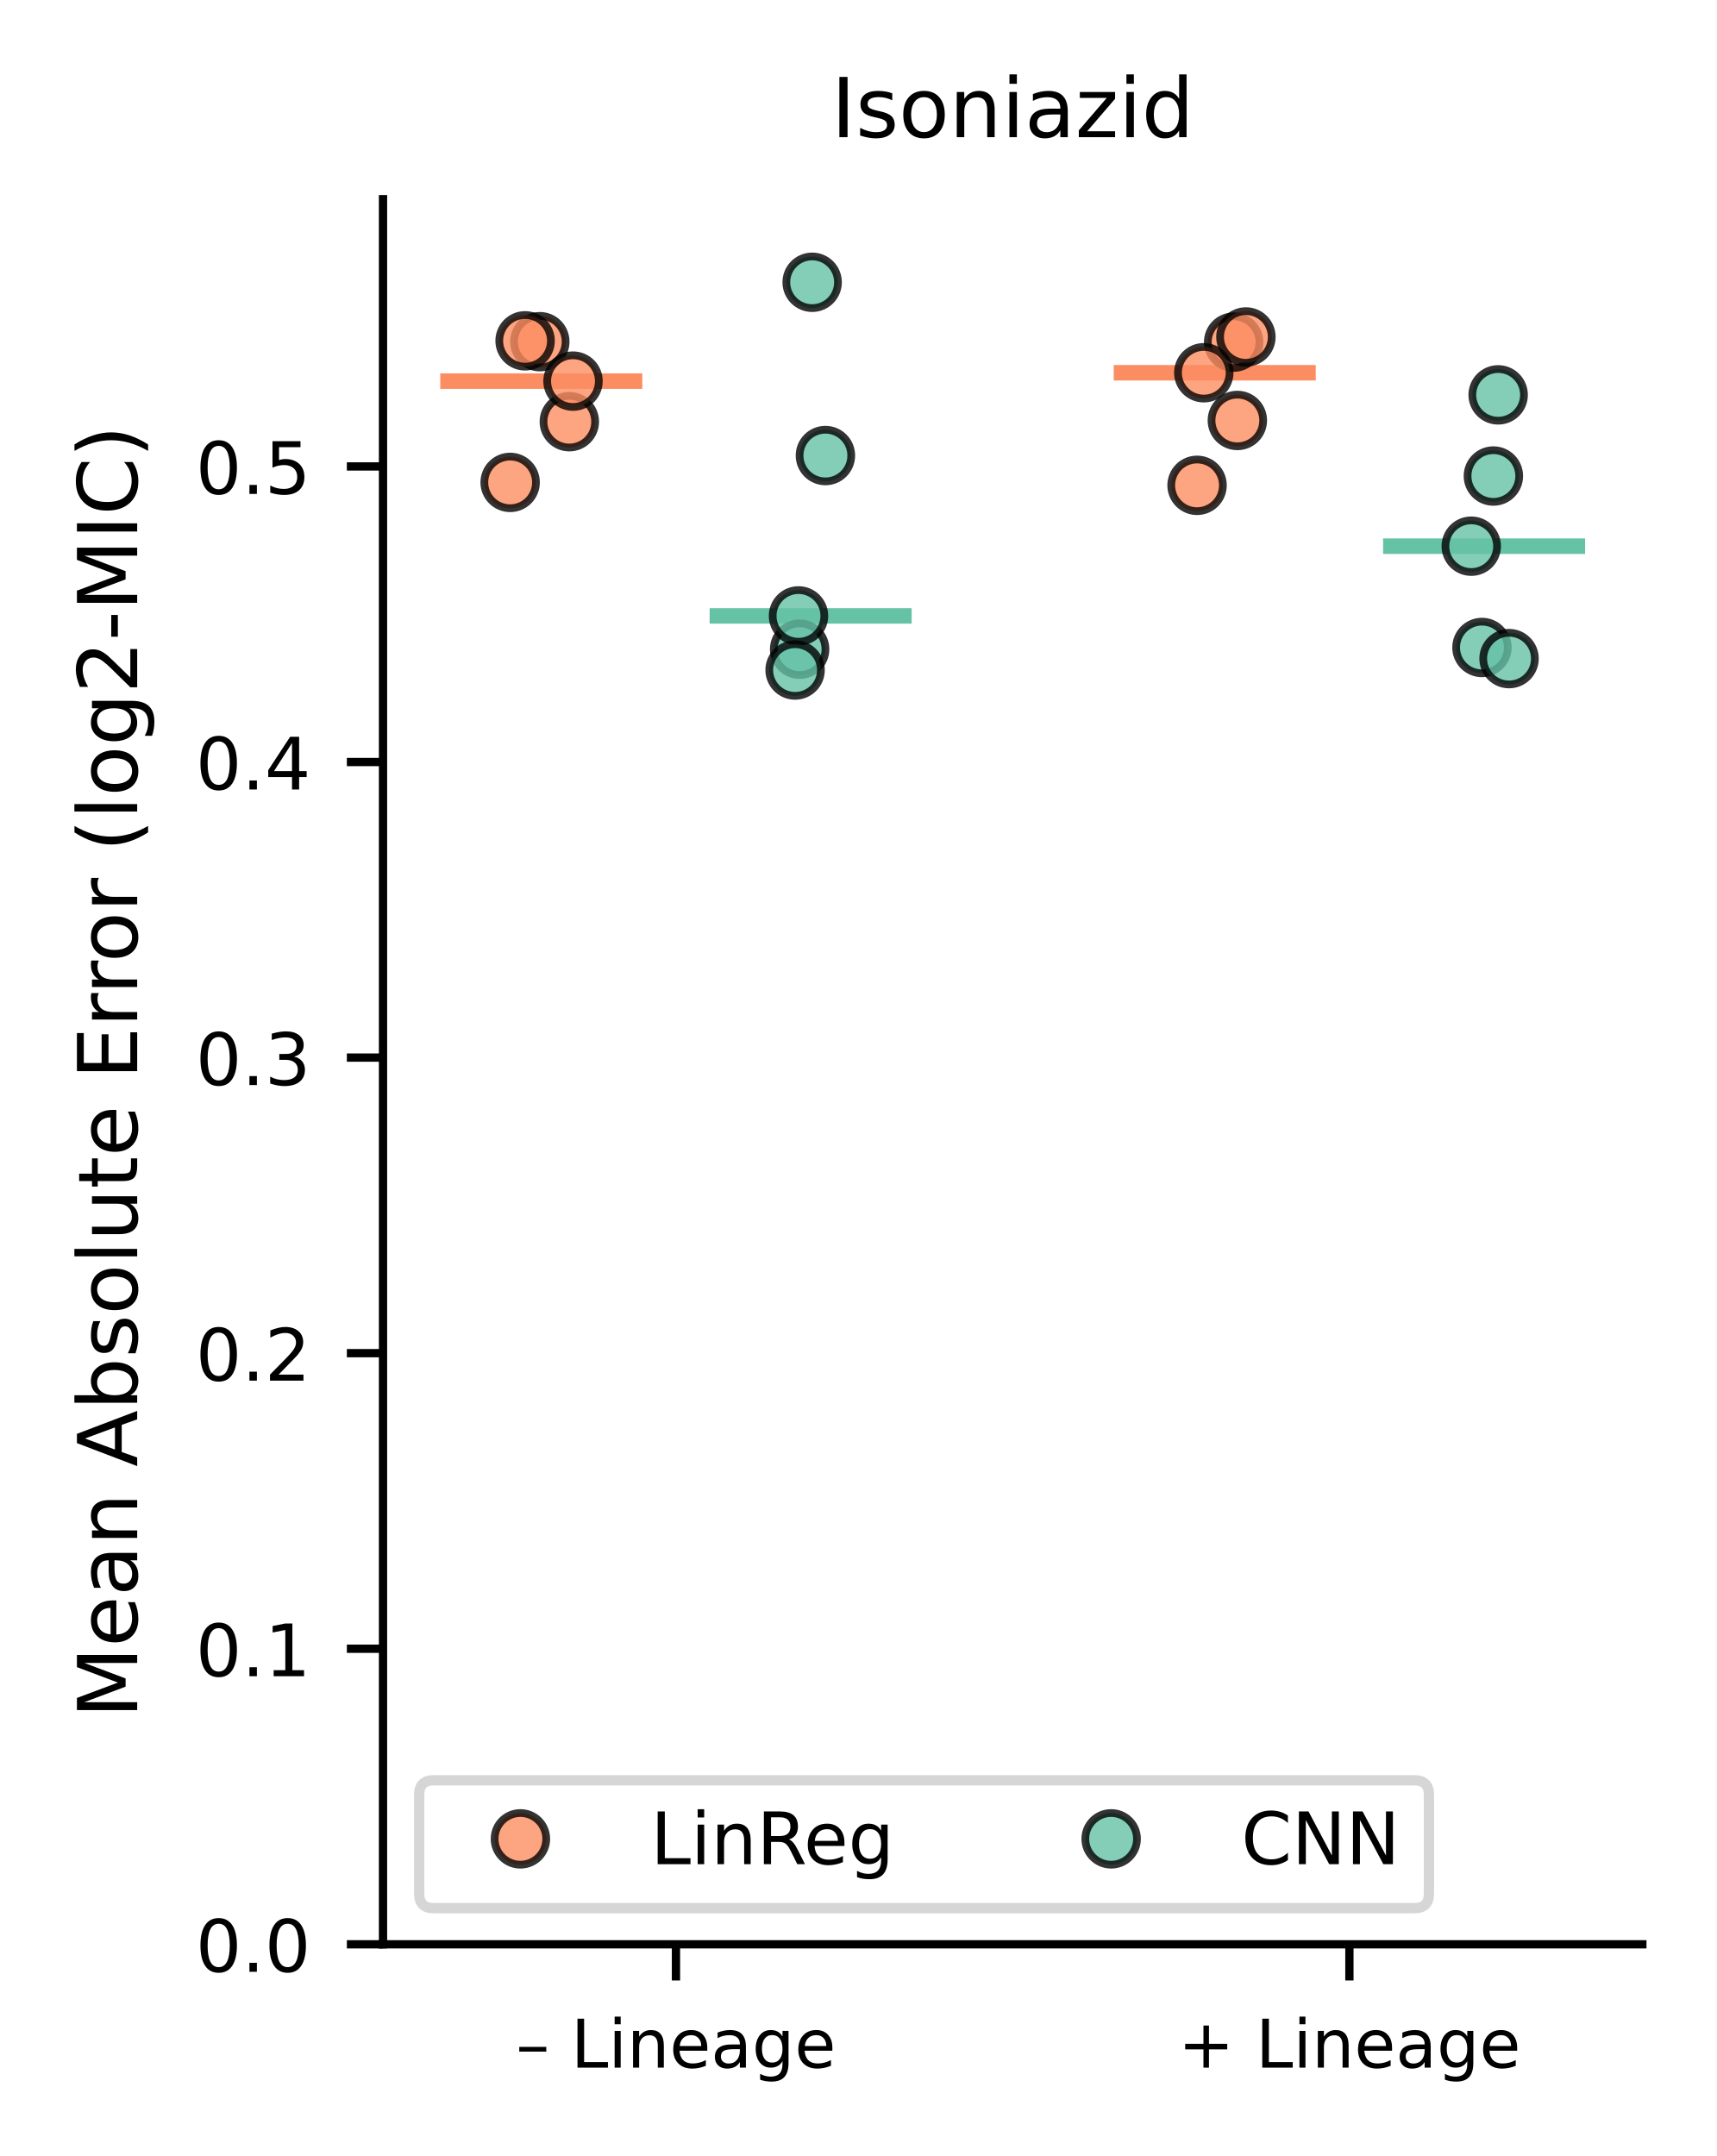
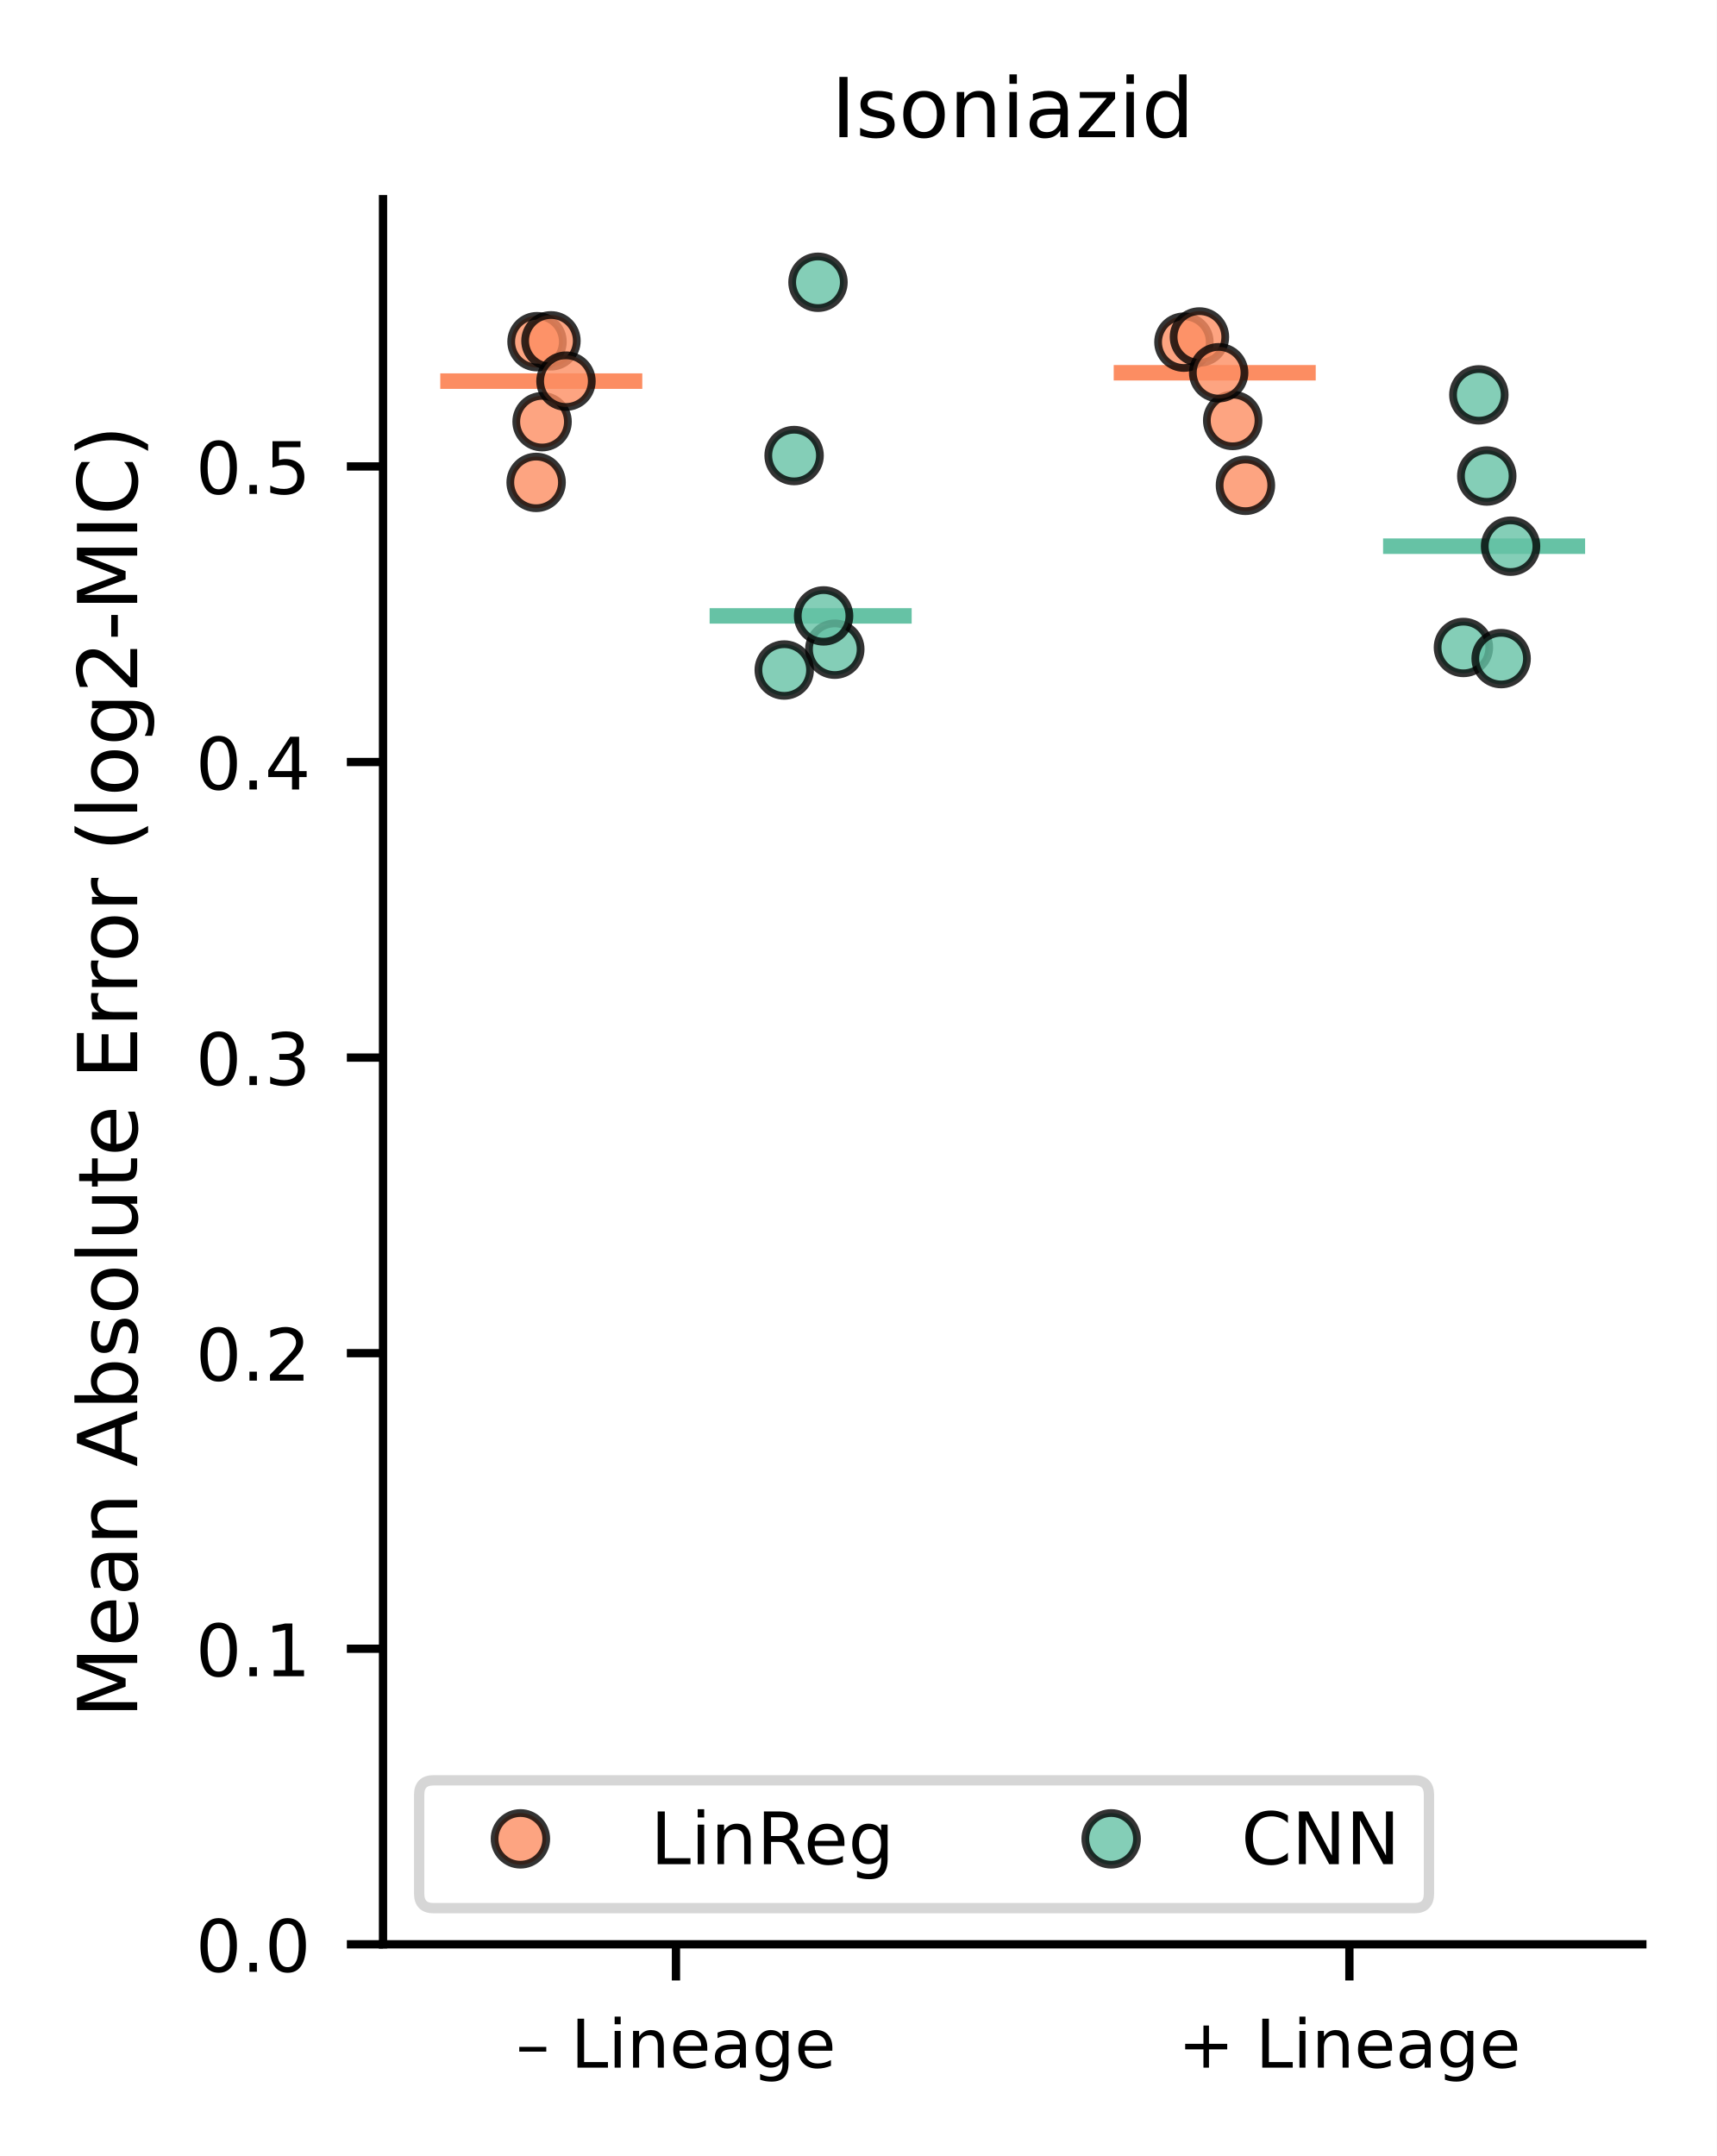
<svg xmlns="http://www.w3.org/2000/svg" xmlns:xlink="http://www.w3.org/1999/xlink" width="166.175pt" height="208.69pt" viewBox="0 0 166.175 208.69" version="1.1">
  <defs>
    <style type="text/css">*{stroke-linejoin: round; stroke-linecap: butt}</style>
  </defs>
  <g id="figure_1">
    <g id="patch_1">
      <path d="M 0 208.69  L 166.175 208.69  L 166.175 0  L 0 0  z " style="fill: #ffffff" />
    </g>
    <g id="axes_1">
      <g id="patch_2">
        <path d="M 37.075 188.199  L 158.975 188.199  L 158.975 19.279  L 37.075 19.279  z " style="fill: #ffffff" />
      </g>
      <g id="LineCollection_1">
-         <path d="M 42.616 36.892  L 62.172 36.892  " clip-path="url(#pb944884357)" style="fill: none; stroke: #fc8d62; stroke-width: 1.5" />
+         <path d="M 42.616 36.892  L 62.172 36.892  " clip-path="url(#p551c1da8f1)" style="fill: none; stroke: #fc8d62; stroke-width: 1.5" />
      </g>
      <g id="LineCollection_2">
-         <path d="M 68.69 59.617  L 88.247 59.617  " clip-path="url(#pb944884357)" style="fill: none; stroke: #66c2a5; stroke-width: 1.5" />
+         <path d="M 68.69 59.617  L 88.247 59.617  " clip-path="url(#p551c1da8f1)" style="fill: none; stroke: #66c2a5; stroke-width: 1.5" />
      </g>
      <g id="LineCollection_3">
-         <path d="M 107.803 36.08  L 127.359 36.08  " clip-path="url(#pb944884357)" style="fill: none; stroke: #fc8d62; stroke-width: 1.5" />
+         <path d="M 107.803 36.08  L 127.359 36.08  " clip-path="url(#p551c1da8f1)" style="fill: none; stroke: #fc8d62; stroke-width: 1.5" />
      </g>
      <g id="LineCollection_4">
-         <path d="M 133.878 52.868  L 153.434 52.868  " clip-path="url(#pb944884357)" style="fill: none; stroke: #66c2a5; stroke-width: 1.5" />
+         <path d="M 133.878 52.868  L 153.434 52.868  " clip-path="url(#p551c1da8f1)" style="fill: none; stroke: #66c2a5; stroke-width: 1.5" />
      </g>
      <g id="PathCollection_1">
        <defs>
-           <path id="C0_0_de60aa4900" d="M 0 2.5  C 0.663 2.5 1.299 2.237 1.768 1.768  C 2.237 1.299 2.5 0.663 2.5 -0  C 2.5 -0.663 2.237 -1.299 1.768 -1.768  C 1.299 -2.237 0.663 -2.5 0 -2.5  C -0.663 -2.5 -1.299 -2.237 -1.768 -1.768  C -2.237 -1.299 -2.5 -0.663 -2.5 0  C -2.5 0.663 -2.237 1.299 -1.768 1.768  C -1.299 2.237 -0.663 2.5 0 2.5  z " />
+           <path id="C0_0_e439a854a3" d="M 0 2.5  C 0.663 2.5 1.299 2.237 1.768 1.768  C 2.237 1.299 2.5 0.663 2.5 -0  C 2.5 -0.663 2.237 -1.299 1.768 -1.768  C 1.299 -2.237 0.663 -2.5 0 -2.5  C -0.663 -2.5 -1.299 -2.237 -1.768 -1.768  C -2.237 -1.299 -2.5 -0.663 -2.5 0  C -2.5 0.663 -2.237 1.299 -1.768 1.768  C -1.299 2.237 -0.663 2.5 0 2.5  z " />
        </defs>
-         <g clip-path="url(#pb944884357)">
-           <use xlink:href="#C0_0_de60aa4900" x="49.381" y="46.694" style="fill: #fc8d62; fill-opacity: 0.8; stroke: #000000; stroke-opacity: 0.8; stroke-width: 0.75" />
-         </g>
-         <g clip-path="url(#pb944884357)">
-           <use xlink:href="#C0_0_de60aa4900" x="55.109" y="40.817" style="fill: #fc8d62; fill-opacity: 0.8; stroke: #000000; stroke-opacity: 0.8; stroke-width: 0.75" />
-         </g>
-         <g clip-path="url(#pb944884357)">
-           <use xlink:href="#C0_0_de60aa4900" x="52.251" y="33.073" style="fill: #fc8d62; fill-opacity: 0.8; stroke: #000000; stroke-opacity: 0.8; stroke-width: 0.75" />
-         </g>
-         <g clip-path="url(#pb944884357)">
-           <use xlink:href="#C0_0_de60aa4900" x="50.828" y="32.991" style="fill: #fc8d62; fill-opacity: 0.8; stroke: #000000; stroke-opacity: 0.8; stroke-width: 0.75" />
-         </g>
-         <g clip-path="url(#pb944884357)">
-           <use xlink:href="#C0_0_de60aa4900" x="55.466" y="36.892" style="fill: #fc8d62; fill-opacity: 0.8; stroke: #000000; stroke-opacity: 0.8; stroke-width: 0.75" />
+         <g clip-path="url(#p551c1da8f1)">
+           <use xlink:href="#C0_0_e439a854a3" x="51.895" y="46.694" style="fill: #fc8d62; fill-opacity: 0.8; stroke: #000000; stroke-opacity: 0.8; stroke-width: 0.75" />
+         </g>
+         <g clip-path="url(#p551c1da8f1)">
+           <use xlink:href="#C0_0_e439a854a3" x="52.472" y="40.817" style="fill: #fc8d62; fill-opacity: 0.8; stroke: #000000; stroke-opacity: 0.8; stroke-width: 0.75" />
+         </g>
+         <g clip-path="url(#p551c1da8f1)">
+           <use xlink:href="#C0_0_e439a854a3" x="51.982" y="33.073" style="fill: #fc8d62; fill-opacity: 0.8; stroke: #000000; stroke-opacity: 0.8; stroke-width: 0.75" />
+         </g>
+         <g clip-path="url(#p551c1da8f1)">
+           <use xlink:href="#C0_0_e439a854a3" x="53.331" y="32.991" style="fill: #fc8d62; fill-opacity: 0.8; stroke: #000000; stroke-opacity: 0.8; stroke-width: 0.75" />
+         </g>
+         <g clip-path="url(#p551c1da8f1)">
+           <use xlink:href="#C0_0_e439a854a3" x="54.785" y="36.892" style="fill: #fc8d62; fill-opacity: 0.8; stroke: #000000; stroke-opacity: 0.8; stroke-width: 0.75" />
        </g>
      </g>
      <g id="PathCollection_2">
        <defs>
-           <path id="C1_0_8bc05cf53f" d="M 0 2.5  C 0.663 2.5 1.299 2.237 1.768 1.768  C 2.237 1.299 2.5 0.663 2.5 -0  C 2.5 -0.663 2.237 -1.299 1.768 -1.768  C 1.299 -2.237 0.663 -2.5 0 -2.5  C -0.663 -2.5 -1.299 -2.237 -1.768 -1.768  C -2.237 -1.299 -2.5 -0.663 -2.5 0  C -2.5 0.663 -2.237 1.299 -1.768 1.768  C -1.299 2.237 -0.663 2.5 0 2.5  z " />
+           <path id="C1_0_87716792f3" d="M 0 2.5  C 0.663 2.5 1.299 2.237 1.768 1.768  C 2.237 1.299 2.5 0.663 2.5 -0  C 2.5 -0.663 2.237 -1.299 1.768 -1.768  C 1.299 -2.237 0.663 -2.5 0 -2.5  C -0.663 -2.5 -1.299 -2.237 -1.768 -1.768  C -2.237 -1.299 -2.5 -0.663 -2.5 0  C -2.5 0.663 -2.237 1.299 -1.768 1.768  C -1.299 2.237 -0.663 2.5 0 2.5  z " />
        </defs>
-         <g clip-path="url(#pb944884357)">
-           <use xlink:href="#C1_0_8bc05cf53f" x="77.402" y="62.841" style="fill: #66c2a5; fill-opacity: 0.8; stroke: #000000; stroke-opacity: 0.8; stroke-width: 0.75" />
-         </g>
-         <g clip-path="url(#pb944884357)">
-           <use xlink:href="#C1_0_8bc05cf53f" x="77.292" y="59.617" style="fill: #66c2a5; fill-opacity: 0.8; stroke: #000000; stroke-opacity: 0.8; stroke-width: 0.75" />
-         </g>
-         <g clip-path="url(#pb944884357)">
-           <use xlink:href="#C1_0_8bc05cf53f" x="79.898" y="44.095" style="fill: #66c2a5; fill-opacity: 0.8; stroke: #000000; stroke-opacity: 0.8; stroke-width: 0.75" />
-         </g>
-         <g clip-path="url(#pb944884357)">
-           <use xlink:href="#C1_0_8bc05cf53f" x="76.963" y="64.855" style="fill: #66c2a5; fill-opacity: 0.8; stroke: #000000; stroke-opacity: 0.8; stroke-width: 0.75" />
-         </g>
-         <g clip-path="url(#pb944884357)">
-           <use xlink:href="#C1_0_8bc05cf53f" x="78.615" y="27.323" style="fill: #66c2a5; fill-opacity: 0.8; stroke: #000000; stroke-opacity: 0.8; stroke-width: 0.75" />
+         <g clip-path="url(#p551c1da8f1)">
+           <use xlink:href="#C1_0_87716792f3" x="80.807" y="62.841" style="fill: #66c2a5; fill-opacity: 0.8; stroke: #000000; stroke-opacity: 0.8; stroke-width: 0.75" />
+         </g>
+         <g clip-path="url(#p551c1da8f1)">
+           <use xlink:href="#C1_0_87716792f3" x="79.721" y="59.617" style="fill: #66c2a5; fill-opacity: 0.8; stroke: #000000; stroke-opacity: 0.8; stroke-width: 0.75" />
+         </g>
+         <g clip-path="url(#p551c1da8f1)">
+           <use xlink:href="#C1_0_87716792f3" x="76.867" y="44.095" style="fill: #66c2a5; fill-opacity: 0.8; stroke: #000000; stroke-opacity: 0.8; stroke-width: 0.75" />
+         </g>
+         <g clip-path="url(#p551c1da8f1)">
+           <use xlink:href="#C1_0_87716792f3" x="75.911" y="64.855" style="fill: #66c2a5; fill-opacity: 0.8; stroke: #000000; stroke-opacity: 0.8; stroke-width: 0.75" />
+         </g>
+         <g clip-path="url(#p551c1da8f1)">
+           <use xlink:href="#C1_0_87716792f3" x="79.179" y="27.323" style="fill: #66c2a5; fill-opacity: 0.8; stroke: #000000; stroke-opacity: 0.8; stroke-width: 0.75" />
        </g>
      </g>
      <g id="PathCollection_3">
        <defs>
-           <path id="C2_0_a0c09b7c71" d="M 0 2.5  C 0.663 2.5 1.299 2.237 1.768 1.768  C 2.237 1.299 2.5 0.663 2.5 -0  C 2.5 -0.663 2.237 -1.299 1.768 -1.768  C 1.299 -2.237 0.663 -2.5 0 -2.5  C -0.663 -2.5 -1.299 -2.237 -1.768 -1.768  C -2.237 -1.299 -2.5 -0.663 -2.5 0  C -2.5 0.663 -2.237 1.299 -1.768 1.768  C -1.299 2.237 -0.663 2.5 0 2.5  z " />
+           <path id="C2_0_23faf24c37" d="M 0 2.5  C 0.663 2.5 1.299 2.237 1.768 1.768  C 2.237 1.299 2.5 0.663 2.5 -0  C 2.5 -0.663 2.237 -1.299 1.768 -1.768  C 1.299 -2.237 0.663 -2.5 0 -2.5  C -0.663 -2.5 -1.299 -2.237 -1.768 -1.768  C -2.237 -1.299 -2.5 -0.663 -2.5 0  C -2.5 0.663 -2.237 1.299 -1.768 1.768  C -1.299 2.237 -0.663 2.5 0 2.5  z " />
        </defs>
-         <g clip-path="url(#pb944884357)">
-           <use xlink:href="#C2_0_a0c09b7c71" x="115.872" y="46.978" style="fill: #fc8d62; fill-opacity: 0.8; stroke: #000000; stroke-opacity: 0.8; stroke-width: 0.75" />
-         </g>
-         <g clip-path="url(#pb944884357)">
-           <use xlink:href="#C2_0_a0c09b7c71" x="119.772" y="40.699" style="fill: #fc8d62; fill-opacity: 0.8; stroke: #000000; stroke-opacity: 0.8; stroke-width: 0.75" />
-         </g>
-         <g clip-path="url(#pb944884357)">
-           <use xlink:href="#C2_0_a0c09b7c71" x="119.413" y="33.118" style="fill: #fc8d62; fill-opacity: 0.8; stroke: #000000; stroke-opacity: 0.8; stroke-width: 0.75" />
-         </g>
-         <g clip-path="url(#pb944884357)">
-           <use xlink:href="#C2_0_a0c09b7c71" x="120.601" y="32.617" style="fill: #fc8d62; fill-opacity: 0.8; stroke: #000000; stroke-opacity: 0.8; stroke-width: 0.75" />
-         </g>
-         <g clip-path="url(#pb944884357)">
-           <use xlink:href="#C2_0_a0c09b7c71" x="116.524" y="36.08" style="fill: #fc8d62; fill-opacity: 0.8; stroke: #000000; stroke-opacity: 0.8; stroke-width: 0.75" />
+         <g clip-path="url(#p551c1da8f1)">
+           <use xlink:href="#C2_0_23faf24c37" x="120.554" y="46.978" style="fill: #fc8d62; fill-opacity: 0.8; stroke: #000000; stroke-opacity: 0.8; stroke-width: 0.75" />
+         </g>
+         <g clip-path="url(#p551c1da8f1)">
+           <use xlink:href="#C2_0_23faf24c37" x="119.32" y="40.699" style="fill: #fc8d62; fill-opacity: 0.8; stroke: #000000; stroke-opacity: 0.8; stroke-width: 0.75" />
+         </g>
+         <g clip-path="url(#p551c1da8f1)">
+           <use xlink:href="#C2_0_23faf24c37" x="114.6" y="33.118" style="fill: #fc8d62; fill-opacity: 0.8; stroke: #000000; stroke-opacity: 0.8; stroke-width: 0.75" />
+         </g>
+         <g clip-path="url(#p551c1da8f1)">
+           <use xlink:href="#C2_0_23faf24c37" x="116.102" y="32.617" style="fill: #fc8d62; fill-opacity: 0.8; stroke: #000000; stroke-opacity: 0.8; stroke-width: 0.75" />
+         </g>
+         <g clip-path="url(#p551c1da8f1)">
+           <use xlink:href="#C2_0_23faf24c37" x="117.963" y="36.08" style="fill: #fc8d62; fill-opacity: 0.8; stroke: #000000; stroke-opacity: 0.8; stroke-width: 0.75" />
        </g>
      </g>
      <g id="PathCollection_4">
        <defs>
-           <path id="C3_0_b589132edd" d="M 0 2.5  C 0.663 2.5 1.299 2.237 1.768 1.768  C 2.237 1.299 2.5 0.663 2.5 -0  C 2.5 -0.663 2.237 -1.299 1.768 -1.768  C 1.299 -2.237 0.663 -2.5 0 -2.5  C -0.663 -2.5 -1.299 -2.237 -1.768 -1.768  C -2.237 -1.299 -2.5 -0.663 -2.5 0  C -2.5 0.663 -2.237 1.299 -1.768 1.768  C -1.299 2.237 -0.663 2.5 0 2.5  z " />
+           <path id="C3_0_b554510a03" d="M 0 2.5  C 0.663 2.5 1.299 2.237 1.768 1.768  C 2.237 1.299 2.5 0.663 2.5 -0  C 2.5 -0.663 2.237 -1.299 1.768 -1.768  C 1.299 -2.237 0.663 -2.5 0 -2.5  C -0.663 -2.5 -1.299 -2.237 -1.768 -1.768  C -2.237 -1.299 -2.5 -0.663 -2.5 0  C -2.5 0.663 -2.237 1.299 -1.768 1.768  C -1.299 2.237 -0.663 2.5 0 2.5  z " />
        </defs>
-         <g clip-path="url(#pb944884357)">
-           <use xlink:href="#C3_0_b589132edd" x="143.45" y="62.673" style="fill: #66c2a5; fill-opacity: 0.8; stroke: #000000; stroke-opacity: 0.8; stroke-width: 0.75" />
-         </g>
-         <g clip-path="url(#pb944884357)">
-           <use xlink:href="#C3_0_b589132edd" x="146.072" y="63.751" style="fill: #66c2a5; fill-opacity: 0.8; stroke: #000000; stroke-opacity: 0.8; stroke-width: 0.75" />
-         </g>
-         <g clip-path="url(#pb944884357)">
-           <use xlink:href="#C3_0_b589132edd" x="144.555" y="46.077" style="fill: #66c2a5; fill-opacity: 0.8; stroke: #000000; stroke-opacity: 0.8; stroke-width: 0.75" />
-         </g>
-         <g clip-path="url(#pb944884357)">
-           <use xlink:href="#C3_0_b589132edd" x="142.412" y="52.868" style="fill: #66c2a5; fill-opacity: 0.8; stroke: #000000; stroke-opacity: 0.8; stroke-width: 0.75" />
-         </g>
-         <g clip-path="url(#pb944884357)">
-           <use xlink:href="#C3_0_b589132edd" x="145.017" y="38.221" style="fill: #66c2a5; fill-opacity: 0.8; stroke: #000000; stroke-opacity: 0.8; stroke-width: 0.75" />
+         <g clip-path="url(#p551c1da8f1)">
+           <use xlink:href="#C3_0_b554510a03" x="141.655" y="62.673" style="fill: #66c2a5; fill-opacity: 0.8; stroke: #000000; stroke-opacity: 0.8; stroke-width: 0.75" />
+         </g>
+         <g clip-path="url(#p551c1da8f1)">
+           <use xlink:href="#C3_0_b554510a03" x="145.305" y="63.751" style="fill: #66c2a5; fill-opacity: 0.8; stroke: #000000; stroke-opacity: 0.8; stroke-width: 0.75" />
+         </g>
+         <g clip-path="url(#p551c1da8f1)">
+           <use xlink:href="#C3_0_b554510a03" x="143.915" y="46.077" style="fill: #66c2a5; fill-opacity: 0.8; stroke: #000000; stroke-opacity: 0.8; stroke-width: 0.75" />
+         </g>
+         <g clip-path="url(#p551c1da8f1)">
+           <use xlink:href="#C3_0_b554510a03" x="146.219" y="52.868" style="fill: #66c2a5; fill-opacity: 0.8; stroke: #000000; stroke-opacity: 0.8; stroke-width: 0.75" />
+         </g>
+         <g clip-path="url(#p551c1da8f1)">
+           <use xlink:href="#C3_0_b554510a03" x="143.149" y="38.221" style="fill: #66c2a5; fill-opacity: 0.8; stroke: #000000; stroke-opacity: 0.8; stroke-width: 0.75" />
        </g>
      </g>
      <g id="line2d_1" />
      <g id="line2d_2" />
      <g id="matplotlib.axis_1">
        <g id="xtick_1">
          <g id="line2d_3">
            <defs>
-               <path id="m11220f39d5" d="M 0 0  L 0 3.5  " style="stroke: #000000; stroke-width: 0.8" />
-             </defs>
-             <g>
-               <use xlink:href="#m11220f39d5" x="65.431" y="188.199" style="stroke: #000000; stroke-width: 0.8" />
+               <path id="m55af70cb10" d="M 0 0  L 0 3.5  " style="stroke: #000000; stroke-width: 0.8" />
+             </defs>
+             <g>
+               <use xlink:href="#m55af70cb10" x="65.431" y="188.199" style="stroke: #000000; stroke-width: 0.8" />
            </g>
          </g>
          <g id="text_1">
            <g transform="translate(49.94536 200.1377) scale(0.065 -0.065)">
              <defs>
                <path id="DejaVuSans-2013" d="M 313 1978  L 2888 1978  L 2888 1528  L 313 1528  L 313 1978  z " transform="scale(0.015625)" />
                <path id="DejaVuSans-20" transform="scale(0.015625)" />
                <path id="DejaVuSans-4c" d="M 628 4666  L 1259 4666  L 1259 531  L 3531 531  L 3531 0  L 628 0  L 628 4666  z " transform="scale(0.015625)" />
                <path id="DejaVuSans-69" d="M 603 3500  L 1178 3500  L 1178 0  L 603 0  L 603 3500  z M 603 4863  L 1178 4863  L 1178 4134  L 603 4134  L 603 4863  z " transform="scale(0.015625)" />
                <path id="DejaVuSans-6e" d="M 3513 2113  L 3513 0  L 2938 0  L 2938 2094  Q 2938 2591 2744 2837  Q 2550 3084 2163 3084  Q 1697 3084 1428 2787  Q 1159 2491 1159 1978  L 1159 0  L 581 0  L 581 3500  L 1159 3500  L 1159 2956  Q 1366 3272 1645 3428  Q 1925 3584 2291 3584  Q 2894 3584 3203 3211  Q 3513 2838 3513 2113  z " transform="scale(0.015625)" />
                <path id="DejaVuSans-65" d="M 3597 1894  L 3597 1613  L 953 1613  Q 991 1019 1311 708  Q 1631 397 2203 397  Q 2534 397 2845 478  Q 3156 559 3463 722  L 3463 178  Q 3153 47 2828 -22  Q 2503 -91 2169 -91  Q 1331 -91 842 396  Q 353 884 353 1716  Q 353 2575 817 3079  Q 1281 3584 2069 3584  Q 2775 3584 3186 3129  Q 3597 2675 3597 1894  z M 3022 2063  Q 3016 2534 2758 2815  Q 2500 3097 2075 3097  Q 1594 3097 1305 2825  Q 1016 2553 972 2059  L 3022 2063  z " transform="scale(0.015625)" />
                <path id="DejaVuSans-61" d="M 2194 1759  Q 1497 1759 1228 1600  Q 959 1441 959 1056  Q 959 750 1161 570  Q 1363 391 1709 391  Q 2188 391 2477 730  Q 2766 1069 2766 1631  L 2766 1759  L 2194 1759  z M 3341 1997  L 3341 0  L 2766 0  L 2766 531  Q 2569 213 2275 61  Q 1981 -91 1556 -91  Q 1019 -91 701 211  Q 384 513 384 1019  Q 384 1609 779 1909  Q 1175 2209 1959 2209  L 2766 2209  L 2766 2266  Q 2766 2663 2505 2880  Q 2244 3097 1772 3097  Q 1472 3097 1187 3025  Q 903 2953 641 2809  L 641 3341  Q 956 3463 1253 3523  Q 1550 3584 1831 3584  Q 2591 3584 2966 3190  Q 3341 2797 3341 1997  z " transform="scale(0.015625)" />
                <path id="DejaVuSans-67" d="M 2906 1791  Q 2906 2416 2648 2759  Q 2391 3103 1925 3103  Q 1463 3103 1205 2759  Q 947 2416 947 1791  Q 947 1169 1205 825  Q 1463 481 1925 481  Q 2391 481 2648 825  Q 2906 1169 2906 1791  z M 3481 434  Q 3481 -459 3084 -895  Q 2688 -1331 1869 -1331  Q 1566 -1331 1297 -1286  Q 1028 -1241 775 -1147  L 775 -588  Q 1028 -725 1275 -790  Q 1522 -856 1778 -856  Q 2344 -856 2625 -561  Q 2906 -266 2906 331  L 2906 616  Q 2728 306 2450 153  Q 2172 0 1784 0  Q 1141 0 747 490  Q 353 981 353 1791  Q 353 2603 747 3093  Q 1141 3584 1784 3584  Q 2172 3584 2450 3431  Q 2728 3278 2906 2969  L 2906 3500  L 3481 3500  L 3481 434  z " transform="scale(0.015625)" />
              </defs>
              <use xlink:href="#DejaVuSans-2013" />
              <use xlink:href="#DejaVuSans-20" x="50" />
              <use xlink:href="#DejaVuSans-4c" x="81.787" />
              <use xlink:href="#DejaVuSans-69" x="137.5" />
              <use xlink:href="#DejaVuSans-6e" x="165.283" />
              <use xlink:href="#DejaVuSans-65" x="228.662" />
              <use xlink:href="#DejaVuSans-61" x="290.186" />
              <use xlink:href="#DejaVuSans-67" x="351.465" />
              <use xlink:href="#DejaVuSans-65" x="414.941" />
            </g>
          </g>
        </g>
        <g id="xtick_2">
          <g id="line2d_4">
            <g>
-               <use xlink:href="#m11220f39d5" x="130.618" y="188.199" style="stroke: #000000; stroke-width: 0.8" />
+               <use xlink:href="#m55af70cb10" x="130.618" y="188.199" style="stroke: #000000; stroke-width: 0.8" />
            </g>
          </g>
          <g id="text_2">
            <g transform="translate(114.0341 200.1377) scale(0.065 -0.065)">
              <defs>
                <path id="DejaVuSans-2b" d="M 2944 4013  L 2944 2272  L 4684 2272  L 4684 1741  L 2944 1741  L 2944 0  L 2419 0  L 2419 1741  L 678 1741  L 678 2272  L 2419 2272  L 2419 4013  L 2944 4013  z " transform="scale(0.015625)" />
              </defs>
              <use xlink:href="#DejaVuSans-2b" />
              <use xlink:href="#DejaVuSans-20" x="83.789" />
              <use xlink:href="#DejaVuSans-4c" x="115.576" />
              <use xlink:href="#DejaVuSans-69" x="171.289" />
              <use xlink:href="#DejaVuSans-6e" x="199.072" />
              <use xlink:href="#DejaVuSans-65" x="262.451" />
              <use xlink:href="#DejaVuSans-61" x="323.975" />
              <use xlink:href="#DejaVuSans-67" x="385.254" />
              <use xlink:href="#DejaVuSans-65" x="448.73" />
            </g>
          </g>
        </g>
      </g>
      <g id="matplotlib.axis_2">
        <g id="ytick_1">
          <g id="line2d_5">
            <defs>
-               <path id="mbd4de7b845" d="M 0 0  L -3.5 0  " style="stroke: #000000; stroke-width: 0.8" />
-             </defs>
-             <g>
-               <use xlink:href="#mbd4de7b845" x="37.075" y="188.199" style="stroke: #000000; stroke-width: 0.8" />
+               <path id="mb317b4f66f" d="M 0 0  L -3.5 0  " style="stroke: #000000; stroke-width: 0.8" />
+             </defs>
+             <g>
+               <use xlink:href="#mb317b4f66f" x="37.075" y="188.199" style="stroke: #000000; stroke-width: 0.8" />
            </g>
          </g>
          <g id="text_3">
            <g transform="translate(18.9425 190.8582) scale(0.07 -0.07)">
              <defs>
                <path id="DejaVuSans-30" d="M 2034 4250  Q 1547 4250 1301 3770  Q 1056 3291 1056 2328  Q 1056 1369 1301 889  Q 1547 409 2034 409  Q 2525 409 2770 889  Q 3016 1369 3016 2328  Q 3016 3291 2770 3770  Q 2525 4250 2034 4250  z M 2034 4750  Q 2819 4750 3233 4129  Q 3647 3509 3647 2328  Q 3647 1150 3233 529  Q 2819 -91 2034 -91  Q 1250 -91 836 529  Q 422 1150 422 2328  Q 422 3509 836 4129  Q 1250 4750 2034 4750  z " transform="scale(0.015625)" />
                <path id="DejaVuSans-2e" d="M 684 794  L 1344 794  L 1344 0  L 684 0  L 684 794  z " transform="scale(0.015625)" />
              </defs>
              <use xlink:href="#DejaVuSans-30" />
              <use xlink:href="#DejaVuSans-2e" x="63.623" />
              <use xlink:href="#DejaVuSans-30" x="95.41" />
            </g>
          </g>
        </g>
        <g id="ytick_2">
          <g id="line2d_6">
            <g>
-               <use xlink:href="#mbd4de7b845" x="37.075" y="159.589" style="stroke: #000000; stroke-width: 0.8" />
+               <use xlink:href="#mb317b4f66f" x="37.075" y="159.589" style="stroke: #000000; stroke-width: 0.8" />
            </g>
          </g>
          <g id="text_4">
            <g transform="translate(18.9425 162.2482) scale(0.07 -0.07)">
              <defs>
                <path id="DejaVuSans-31" d="M 794 531  L 1825 531  L 1825 4091  L 703 3866  L 703 4441  L 1819 4666  L 2450 4666  L 2450 531  L 3481 531  L 3481 0  L 794 0  L 794 531  z " transform="scale(0.015625)" />
              </defs>
              <use xlink:href="#DejaVuSans-30" />
              <use xlink:href="#DejaVuSans-2e" x="63.623" />
              <use xlink:href="#DejaVuSans-31" x="95.41" />
            </g>
          </g>
        </g>
        <g id="ytick_3">
          <g id="line2d_7">
            <g>
-               <use xlink:href="#mbd4de7b845" x="37.075" y="130.979" style="stroke: #000000; stroke-width: 0.8" />
+               <use xlink:href="#mb317b4f66f" x="37.075" y="130.979" style="stroke: #000000; stroke-width: 0.8" />
            </g>
          </g>
          <g id="text_5">
            <g transform="translate(18.9425 133.6381) scale(0.07 -0.07)">
              <defs>
                <path id="DejaVuSans-32" d="M 1228 531  L 3431 531  L 3431 0  L 469 0  L 469 531  Q 828 903 1448 1529  Q 2069 2156 2228 2338  Q 2531 2678 2651 2914  Q 2772 3150 2772 3378  Q 2772 3750 2511 3984  Q 2250 4219 1831 4219  Q 1534 4219 1204 4116  Q 875 4013 500 3803  L 500 4441  Q 881 4594 1212 4672  Q 1544 4750 1819 4750  Q 2544 4750 2975 4387  Q 3406 4025 3406 3419  Q 3406 3131 3298 2873  Q 3191 2616 2906 2266  Q 2828 2175 2409 1742  Q 1991 1309 1228 531  z " transform="scale(0.015625)" />
              </defs>
              <use xlink:href="#DejaVuSans-30" />
              <use xlink:href="#DejaVuSans-2e" x="63.623" />
              <use xlink:href="#DejaVuSans-32" x="95.41" />
            </g>
          </g>
        </g>
        <g id="ytick_4">
          <g id="line2d_8">
            <g>
-               <use xlink:href="#mbd4de7b845" x="37.075" y="102.369" style="stroke: #000000; stroke-width: 0.8" />
+               <use xlink:href="#mb317b4f66f" x="37.075" y="102.369" style="stroke: #000000; stroke-width: 0.8" />
            </g>
          </g>
          <g id="text_6">
            <g transform="translate(18.9425 105.0281) scale(0.07 -0.07)">
              <defs>
                <path id="DejaVuSans-33" d="M 2597 2516  Q 3050 2419 3304 2112  Q 3559 1806 3559 1356  Q 3559 666 3084 287  Q 2609 -91 1734 -91  Q 1441 -91 1130 -33  Q 819 25 488 141  L 488 750  Q 750 597 1062 519  Q 1375 441 1716 441  Q 2309 441 2620 675  Q 2931 909 2931 1356  Q 2931 1769 2642 2001  Q 2353 2234 1838 2234  L 1294 2234  L 1294 2753  L 1863 2753  Q 2328 2753 2575 2939  Q 2822 3125 2822 3475  Q 2822 3834 2567 4026  Q 2313 4219 1838 4219  Q 1578 4219 1281 4162  Q 984 4106 628 3988  L 628 4550  Q 988 4650 1302 4700  Q 1616 4750 1894 4750  Q 2613 4750 3031 4423  Q 3450 4097 3450 3541  Q 3450 3153 3228 2886  Q 3006 2619 2597 2516  z " transform="scale(0.015625)" />
              </defs>
              <use xlink:href="#DejaVuSans-30" />
              <use xlink:href="#DejaVuSans-2e" x="63.623" />
              <use xlink:href="#DejaVuSans-33" x="95.41" />
            </g>
          </g>
        </g>
        <g id="ytick_5">
          <g id="line2d_9">
            <g>
-               <use xlink:href="#mbd4de7b845" x="37.075" y="73.759" style="stroke: #000000; stroke-width: 0.8" />
+               <use xlink:href="#mb317b4f66f" x="37.075" y="73.759" style="stroke: #000000; stroke-width: 0.8" />
            </g>
          </g>
          <g id="text_7">
            <g transform="translate(18.9425 76.418) scale(0.07 -0.07)">
              <defs>
                <path id="DejaVuSans-34" d="M 2419 4116  L 825 1625  L 2419 1625  L 2419 4116  z M 2253 4666  L 3047 4666  L 3047 1625  L 3713 1625  L 3713 1100  L 3047 1100  L 3047 0  L 2419 0  L 2419 1100  L 313 1100  L 313 1709  L 2253 4666  z " transform="scale(0.015625)" />
              </defs>
              <use xlink:href="#DejaVuSans-30" />
              <use xlink:href="#DejaVuSans-2e" x="63.623" />
              <use xlink:href="#DejaVuSans-34" x="95.41" />
            </g>
          </g>
        </g>
        <g id="ytick_6">
          <g id="line2d_10">
            <g>
-               <use xlink:href="#mbd4de7b845" x="37.075" y="45.148" style="stroke: #000000; stroke-width: 0.8" />
+               <use xlink:href="#mb317b4f66f" x="37.075" y="45.148" style="stroke: #000000; stroke-width: 0.8" />
            </g>
          </g>
          <g id="text_8">
            <g transform="translate(18.9425 47.80795) scale(0.07 -0.07)">
              <defs>
                <path id="DejaVuSans-35" d="M 691 4666  L 3169 4666  L 3169 4134  L 1269 4134  L 1269 2991  Q 1406 3038 1543 3061  Q 1681 3084 1819 3084  Q 2600 3084 3056 2656  Q 3513 2228 3513 1497  Q 3513 744 3044 326  Q 2575 -91 1722 -91  Q 1428 -91 1123 -41  Q 819 9 494 109  L 494 744  Q 775 591 1075 516  Q 1375 441 1709 441  Q 2250 441 2565 725  Q 2881 1009 2881 1497  Q 2881 1984 2565 2268  Q 2250 2553 1709 2553  Q 1456 2553 1204 2497  Q 953 2441 691 2322  L 691 4666  z " transform="scale(0.015625)" />
              </defs>
              <use xlink:href="#DejaVuSans-30" />
              <use xlink:href="#DejaVuSans-2e" x="63.623" />
              <use xlink:href="#DejaVuSans-35" x="95.41" />
            </g>
          </g>
        </g>
        <g id="text_9">
          <g transform="translate(13.27875 166.3137) rotate(-90) scale(0.08 -0.08)">
            <defs>
              <path id="DejaVuSans-4d" d="M 628 4666  L 1569 4666  L 2759 1491  L 3956 4666  L 4897 4666  L 4897 0  L 4281 0  L 4281 4097  L 3078 897  L 2444 897  L 1241 4097  L 1241 0  L 628 0  L 628 4666  z " transform="scale(0.015625)" />
              <path id="DejaVuSans-41" d="M 2188 4044  L 1331 1722  L 3047 1722  L 2188 4044  z M 1831 4666  L 2547 4666  L 4325 0  L 3669 0  L 3244 1197  L 1141 1197  L 716 0  L 50 0  L 1831 4666  z " transform="scale(0.015625)" />
              <path id="DejaVuSans-62" d="M 3116 1747  Q 3116 2381 2855 2742  Q 2594 3103 2138 3103  Q 1681 3103 1420 2742  Q 1159 2381 1159 1747  Q 1159 1113 1420 752  Q 1681 391 2138 391  Q 2594 391 2855 752  Q 3116 1113 3116 1747  z M 1159 2969  Q 1341 3281 1617 3432  Q 1894 3584 2278 3584  Q 2916 3584 3314 3078  Q 3713 2572 3713 1747  Q 3713 922 3314 415  Q 2916 -91 2278 -91  Q 1894 -91 1617 61  Q 1341 213 1159 525  L 1159 0  L 581 0  L 581 4863  L 1159 4863  L 1159 2969  z " transform="scale(0.015625)" />
              <path id="DejaVuSans-73" d="M 2834 3397  L 2834 2853  Q 2591 2978 2328 3040  Q 2066 3103 1784 3103  Q 1356 3103 1142 2972  Q 928 2841 928 2578  Q 928 2378 1081 2264  Q 1234 2150 1697 2047  L 1894 2003  Q 2506 1872 2764 1633  Q 3022 1394 3022 966  Q 3022 478 2636 193  Q 2250 -91 1575 -91  Q 1294 -91 989 -36  Q 684 19 347 128  L 347 722  Q 666 556 975 473  Q 1284 391 1588 391  Q 1994 391 2212 530  Q 2431 669 2431 922  Q 2431 1156 2273 1281  Q 2116 1406 1581 1522  L 1381 1569  Q 847 1681 609 1914  Q 372 2147 372 2553  Q 372 3047 722 3315  Q 1072 3584 1716 3584  Q 2034 3584 2315 3537  Q 2597 3491 2834 3397  z " transform="scale(0.015625)" />
              <path id="DejaVuSans-6f" d="M 1959 3097  Q 1497 3097 1228 2736  Q 959 2375 959 1747  Q 959 1119 1226 758  Q 1494 397 1959 397  Q 2419 397 2687 759  Q 2956 1122 2956 1747  Q 2956 2369 2687 2733  Q 2419 3097 1959 3097  z M 1959 3584  Q 2709 3584 3137 3096  Q 3566 2609 3566 1747  Q 3566 888 3137 398  Q 2709 -91 1959 -91  Q 1206 -91 779 398  Q 353 888 353 1747  Q 353 2609 779 3096  Q 1206 3584 1959 3584  z " transform="scale(0.015625)" />
              <path id="DejaVuSans-6c" d="M 603 4863  L 1178 4863  L 1178 0  L 603 0  L 603 4863  z " transform="scale(0.015625)" />
              <path id="DejaVuSans-75" d="M 544 1381  L 544 3500  L 1119 3500  L 1119 1403  Q 1119 906 1312 657  Q 1506 409 1894 409  Q 2359 409 2629 706  Q 2900 1003 2900 1516  L 2900 3500  L 3475 3500  L 3475 0  L 2900 0  L 2900 538  Q 2691 219 2414 64  Q 2138 -91 1772 -91  Q 1169 -91 856 284  Q 544 659 544 1381  z M 1991 3584  L 1991 3584  z " transform="scale(0.015625)" />
              <path id="DejaVuSans-74" d="M 1172 4494  L 1172 3500  L 2356 3500  L 2356 3053  L 1172 3053  L 1172 1153  Q 1172 725 1289 603  Q 1406 481 1766 481  L 2356 481  L 2356 0  L 1766 0  Q 1100 0 847 248  Q 594 497 594 1153  L 594 3053  L 172 3053  L 172 3500  L 594 3500  L 594 4494  L 1172 4494  z " transform="scale(0.015625)" />
              <path id="DejaVuSans-45" d="M 628 4666  L 3578 4666  L 3578 4134  L 1259 4134  L 1259 2753  L 3481 2753  L 3481 2222  L 1259 2222  L 1259 531  L 3634 531  L 3634 0  L 628 0  L 628 4666  z " transform="scale(0.015625)" />
              <path id="DejaVuSans-72" d="M 2631 2963  Q 2534 3019 2420 3045  Q 2306 3072 2169 3072  Q 1681 3072 1420 2755  Q 1159 2438 1159 1844  L 1159 0  L 581 0  L 581 3500  L 1159 3500  L 1159 2956  Q 1341 3275 1631 3429  Q 1922 3584 2338 3584  Q 2397 3584 2469 3576  Q 2541 3569 2628 3553  L 2631 2963  z " transform="scale(0.015625)" />
              <path id="DejaVuSans-28" d="M 1984 4856  Q 1566 4138 1362 3434  Q 1159 2731 1159 2009  Q 1159 1288 1364 580  Q 1569 -128 1984 -844  L 1484 -844  Q 1016 -109 783 600  Q 550 1309 550 2009  Q 550 2706 781 3412  Q 1013 4119 1484 4856  L 1984 4856  z " transform="scale(0.015625)" />
              <path id="DejaVuSans-2d" d="M 313 2009  L 1997 2009  L 1997 1497  L 313 1497  L 313 2009  z " transform="scale(0.015625)" />
              <path id="DejaVuSans-49" d="M 628 4666  L 1259 4666  L 1259 0  L 628 0  L 628 4666  z " transform="scale(0.015625)" />
              <path id="DejaVuSans-43" d="M 4122 4306  L 4122 3641  Q 3803 3938 3442 4084  Q 3081 4231 2675 4231  Q 1875 4231 1450 3742  Q 1025 3253 1025 2328  Q 1025 1406 1450 917  Q 1875 428 2675 428  Q 3081 428 3442 575  Q 3803 722 4122 1019  L 4122 359  Q 3791 134 3420 21  Q 3050 -91 2638 -91  Q 1578 -91 968 557  Q 359 1206 359 2328  Q 359 3453 968 4101  Q 1578 4750 2638 4750  Q 3056 4750 3426 4639  Q 3797 4528 4122 4306  z " transform="scale(0.015625)" />
              <path id="DejaVuSans-29" d="M 513 4856  L 1013 4856  Q 1481 4119 1714 3412  Q 1947 2706 1947 2009  Q 1947 1309 1714 600  Q 1481 -109 1013 -844  L 513 -844  Q 928 -128 1133 580  Q 1338 1288 1338 2009  Q 1338 2731 1133 3434  Q 928 4138 513 4856  z " transform="scale(0.015625)" />
            </defs>
            <use xlink:href="#DejaVuSans-4d" />
            <use xlink:href="#DejaVuSans-65" x="86.279" />
            <use xlink:href="#DejaVuSans-61" x="147.803" />
            <use xlink:href="#DejaVuSans-6e" x="209.082" />
            <use xlink:href="#DejaVuSans-20" x="272.461" />
            <use xlink:href="#DejaVuSans-41" x="304.248" />
            <use xlink:href="#DejaVuSans-62" x="372.656" />
            <use xlink:href="#DejaVuSans-73" x="436.133" />
            <use xlink:href="#DejaVuSans-6f" x="488.232" />
            <use xlink:href="#DejaVuSans-6c" x="549.414" />
            <use xlink:href="#DejaVuSans-75" x="577.197" />
            <use xlink:href="#DejaVuSans-74" x="640.576" />
            <use xlink:href="#DejaVuSans-65" x="679.785" />
            <use xlink:href="#DejaVuSans-20" x="741.309" />
            <use xlink:href="#DejaVuSans-45" x="773.096" />
            <use xlink:href="#DejaVuSans-72" x="836.279" />
            <use xlink:href="#DejaVuSans-72" x="875.643" />
            <use xlink:href="#DejaVuSans-6f" x="914.506" />
            <use xlink:href="#DejaVuSans-72" x="975.688" />
            <use xlink:href="#DejaVuSans-20" x="1016.801" />
            <use xlink:href="#DejaVuSans-28" x="1048.588" />
            <use xlink:href="#DejaVuSans-6c" x="1087.602" />
            <use xlink:href="#DejaVuSans-6f" x="1115.385" />
            <use xlink:href="#DejaVuSans-67" x="1176.566" />
            <use xlink:href="#DejaVuSans-32" x="1240.043" />
            <use xlink:href="#DejaVuSans-2d" x="1303.666" />
            <use xlink:href="#DejaVuSans-4d" x="1339.75" />
            <use xlink:href="#DejaVuSans-49" x="1426.029" />
            <use xlink:href="#DejaVuSans-43" x="1455.521" />
            <use xlink:href="#DejaVuSans-29" x="1525.346" />
          </g>
        </g>
      </g>
      <g id="patch_3">
        <path d="M 37.075 188.199  L 37.075 19.279  " style="fill: none; stroke: #000000; stroke-width: 0.8; stroke-linejoin: miter; stroke-linecap: square" />
      </g>
      <g id="patch_4">
        <path d="M 37.075 188.199  L 158.975 188.199  " style="fill: none; stroke: #000000; stroke-width: 0.8; stroke-linejoin: miter; stroke-linecap: square" />
      </g>
      <g id="text_10">
        <g transform="translate(80.46594 13.27875) scale(0.08 -0.08)">
          <defs>
            <path id="DejaVuSans-7a" d="M 353 3500  L 3084 3500  L 3084 2975  L 922 459  L 3084 459  L 3084 0  L 275 0  L 275 525  L 2438 3041  L 353 3041  L 353 3500  z " transform="scale(0.015625)" />
            <path id="DejaVuSans-64" d="M 2906 2969  L 2906 4863  L 3481 4863  L 3481 0  L 2906 0  L 2906 525  Q 2725 213 2448 61  Q 2172 -91 1784 -91  Q 1150 -91 751 415  Q 353 922 353 1747  Q 353 2572 751 3078  Q 1150 3584 1784 3584  Q 2172 3584 2448 3432  Q 2725 3281 2906 2969  z M 947 1747  Q 947 1113 1208 752  Q 1469 391 1925 391  Q 2381 391 2643 752  Q 2906 1113 2906 1747  Q 2906 2381 2643 2742  Q 2381 3103 1925 3103  Q 1469 3103 1208 2742  Q 947 2381 947 1747  z " transform="scale(0.015625)" />
          </defs>
          <use xlink:href="#DejaVuSans-49" />
          <use xlink:href="#DejaVuSans-73" x="29.492" />
          <use xlink:href="#DejaVuSans-6f" x="81.592" />
          <use xlink:href="#DejaVuSans-6e" x="142.773" />
          <use xlink:href="#DejaVuSans-69" x="206.152" />
          <use xlink:href="#DejaVuSans-61" x="233.936" />
          <use xlink:href="#DejaVuSans-7a" x="295.215" />
          <use xlink:href="#DejaVuSans-69" x="347.705" />
          <use xlink:href="#DejaVuSans-64" x="375.488" />
        </g>
      </g>
      <g id="legend_1">
        <g id="patch_5">
          <path d="M 41.975 184.699  L 136.918 184.699  Q 138.318 184.699 138.318 183.299  L 138.318 173.724  Q 138.318 172.324 136.918 172.324  L 41.975 172.324  Q 40.575 172.324 40.575 173.724  L 40.575 183.299  Q 40.575 184.699 41.975 184.699  z " style="fill: #ffffff; opacity: 0.8; stroke: #cccccc; stroke-linejoin: miter" />
        </g>
        <g id="line2d_11">
          <defs>
-             <path id="mfdb861baab" d="M 0 2.5  C 0.663 2.5 1.299 2.237 1.768 1.768  C 2.237 1.299 2.5 0.663 2.5 0  C 2.5 -0.663 2.237 -1.299 1.768 -1.768  C 1.299 -2.237 0.663 -2.5 0 -2.5  C -0.663 -2.5 -1.299 -2.237 -1.768 -1.768  C -2.237 -1.299 -2.5 -0.663 -2.5 0  C -2.5 0.663 -2.237 1.299 -1.768 1.768  C -1.299 2.237 -0.663 2.5 0 2.5  z " style="stroke: #000000; stroke-opacity: 0.8; stroke-width: 0.75" />
+             <path id="m4934a857dd" d="M 0 2.5  C 0.663 2.5 1.299 2.237 1.768 1.768  C 2.237 1.299 2.5 0.663 2.5 0  C 2.5 -0.663 2.237 -1.299 1.768 -1.768  C 1.299 -2.237 0.663 -2.5 0 -2.5  C -0.663 -2.5 -1.299 -2.237 -1.768 -1.768  C -2.237 -1.299 -2.5 -0.663 -2.5 0  C -2.5 0.663 -2.237 1.299 -1.768 1.768  C -1.299 2.237 -0.663 2.5 0 2.5  z " style="stroke: #000000; stroke-opacity: 0.8; stroke-width: 0.75" />
          </defs>
          <g>
-             <use xlink:href="#mfdb861baab" x="50.375" y="177.993" style="fill: #fc8d62; fill-opacity: 0.8; stroke: #000000; stroke-opacity: 0.8; stroke-width: 0.75" />
+             <use xlink:href="#m4934a857dd" x="50.375" y="177.993" style="fill: #fc8d62; fill-opacity: 0.8; stroke: #000000; stroke-opacity: 0.8; stroke-width: 0.75" />
          </g>
        </g>
        <g id="text_11">
          <g transform="translate(62.97469 180.443) scale(0.07 -0.07)">
            <defs>
              <path id="DejaVuSans-52" d="M 2841 2188  Q 3044 2119 3236 1894  Q 3428 1669 3622 1275  L 4263 0  L 3584 0  L 2988 1197  Q 2756 1666 2539 1819  Q 2322 1972 1947 1972  L 1259 1972  L 1259 0  L 628 0  L 628 4666  L 2053 4666  Q 2853 4666 3247 4331  Q 3641 3997 3641 3322  Q 3641 2881 3436 2590  Q 3231 2300 2841 2188  z M 1259 4147  L 1259 2491  L 2053 2491  Q 2509 2491 2742 2702  Q 2975 2913 2975 3322  Q 2975 3731 2742 3939  Q 2509 4147 2053 4147  L 1259 4147  z " transform="scale(0.015625)" />
            </defs>
            <use xlink:href="#DejaVuSans-4c" />
            <use xlink:href="#DejaVuSans-69" x="55.713" />
            <use xlink:href="#DejaVuSans-6e" x="83.496" />
            <use xlink:href="#DejaVuSans-52" x="146.875" />
            <use xlink:href="#DejaVuSans-65" x="211.857" />
            <use xlink:href="#DejaVuSans-67" x="273.381" />
          </g>
        </g>
        <g id="line2d_12">
          <defs>
-             <path id="m0b416e4194" d="M 0 2.5  C 0.663 2.5 1.299 2.237 1.768 1.768  C 2.237 1.299 2.5 0.663 2.5 0  C 2.5 -0.663 2.237 -1.299 1.768 -1.768  C 1.299 -2.237 0.663 -2.5 0 -2.5  C -0.663 -2.5 -1.299 -2.237 -1.768 -1.768  C -2.237 -1.299 -2.5 -0.663 -2.5 0  C -2.5 0.663 -2.237 1.299 -1.768 1.768  C -1.299 2.237 -0.663 2.5 0 2.5  z " style="stroke: #000000; stroke-opacity: 0.8; stroke-width: 0.75" />
+             <path id="m3bc44af0ef" d="M 0 2.5  C 0.663 2.5 1.299 2.237 1.768 1.768  C 2.237 1.299 2.5 0.663 2.5 0  C 2.5 -0.663 2.237 -1.299 1.768 -1.768  C 1.299 -2.237 0.663 -2.5 0 -2.5  C -0.663 -2.5 -1.299 -2.237 -1.768 -1.768  C -2.237 -1.299 -2.5 -0.663 -2.5 0  C -2.5 0.663 -2.237 1.299 -1.768 1.768  C -1.299 2.237 -0.663 2.5 0 2.5  z " style="stroke: #000000; stroke-opacity: 0.8; stroke-width: 0.75" />
          </defs>
          <g>
-             <use xlink:href="#m0b416e4194" x="107.556" y="177.993" style="fill: #66c2a5; fill-opacity: 0.8; stroke: #000000; stroke-opacity: 0.8; stroke-width: 0.75" />
+             <use xlink:href="#m3bc44af0ef" x="107.556" y="177.993" style="fill: #66c2a5; fill-opacity: 0.8; stroke: #000000; stroke-opacity: 0.8; stroke-width: 0.75" />
          </g>
        </g>
        <g id="text_12">
          <g transform="translate(120.1559 180.443) scale(0.07 -0.07)">
            <defs>
              <path id="DejaVuSans-4e" d="M 628 4666  L 1478 4666  L 3547 763  L 3547 4666  L 4159 4666  L 4159 0  L 3309 0  L 1241 3903  L 1241 0  L 628 0  L 628 4666  z " transform="scale(0.015625)" />
            </defs>
            <use xlink:href="#DejaVuSans-43" />
            <use xlink:href="#DejaVuSans-4e" x="69.824" />
            <use xlink:href="#DejaVuSans-4e" x="144.629" />
          </g>
        </g>
      </g>
    </g>
  </g>
  <defs>
-     <clipPath id="pb944884357">
+     <clipPath id="p551c1da8f1">
      <rect x="37.075" y="19.279" width="121.9" height="168.92" />
    </clipPath>
  </defs>
</svg>
